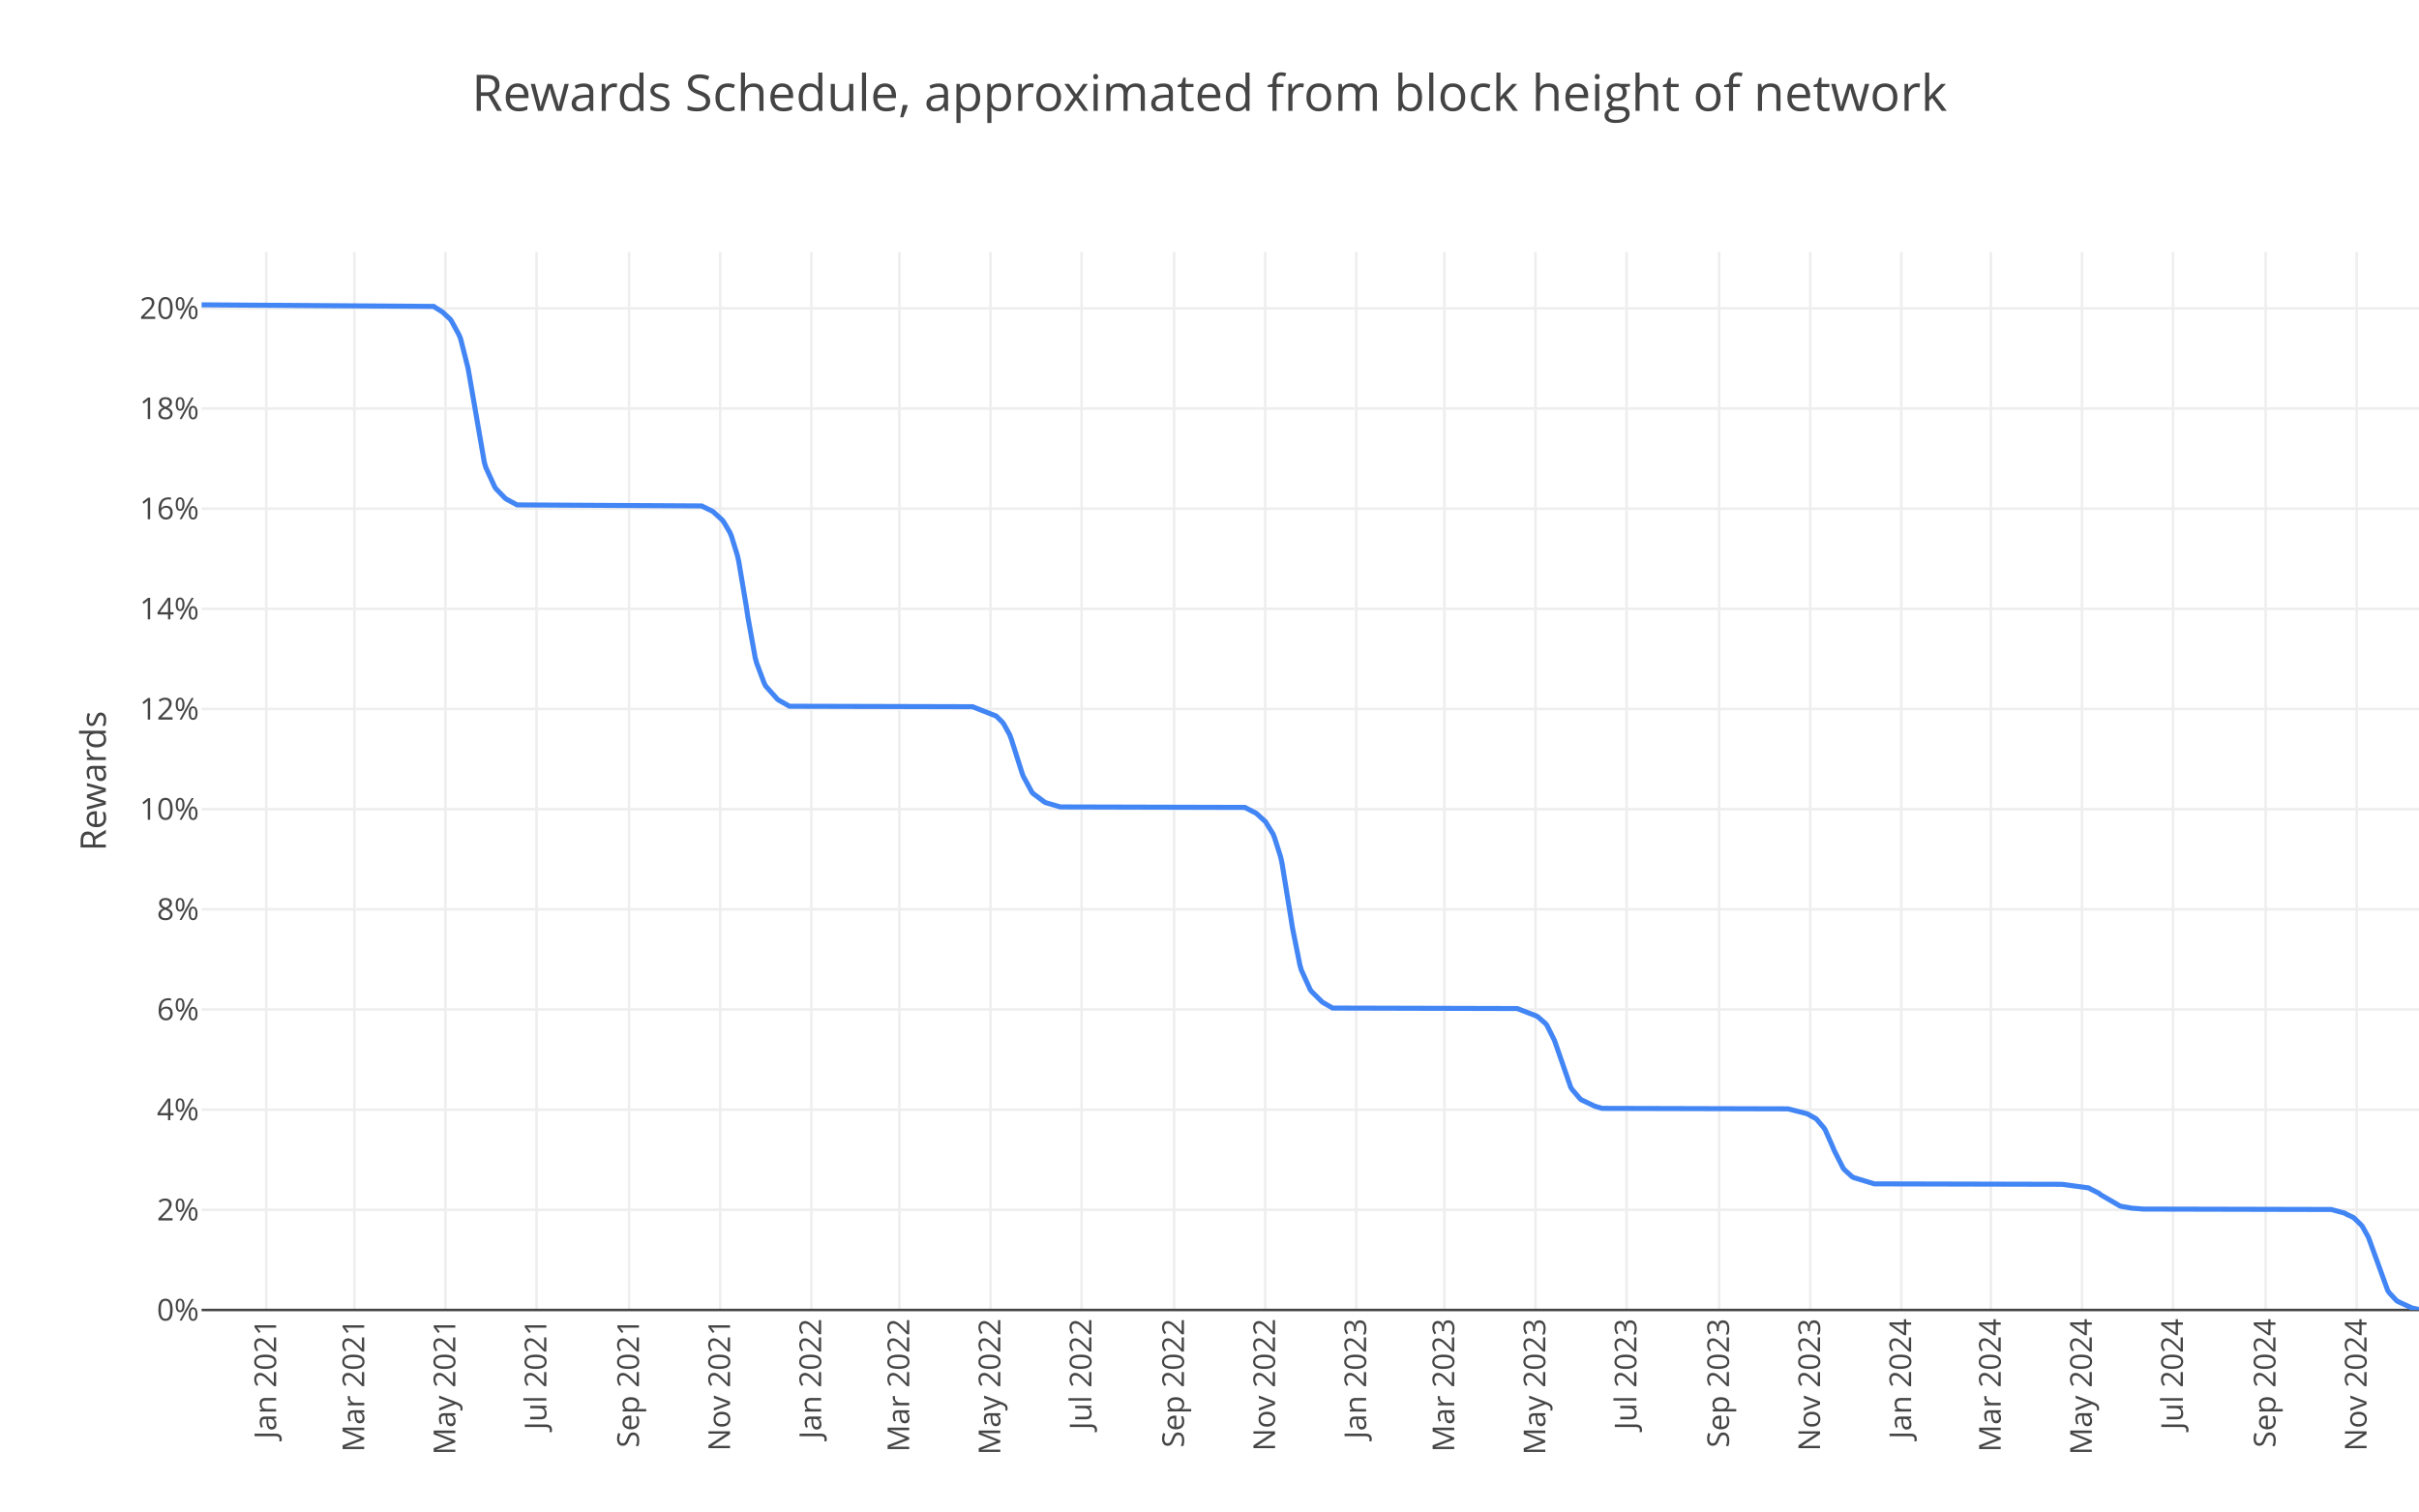
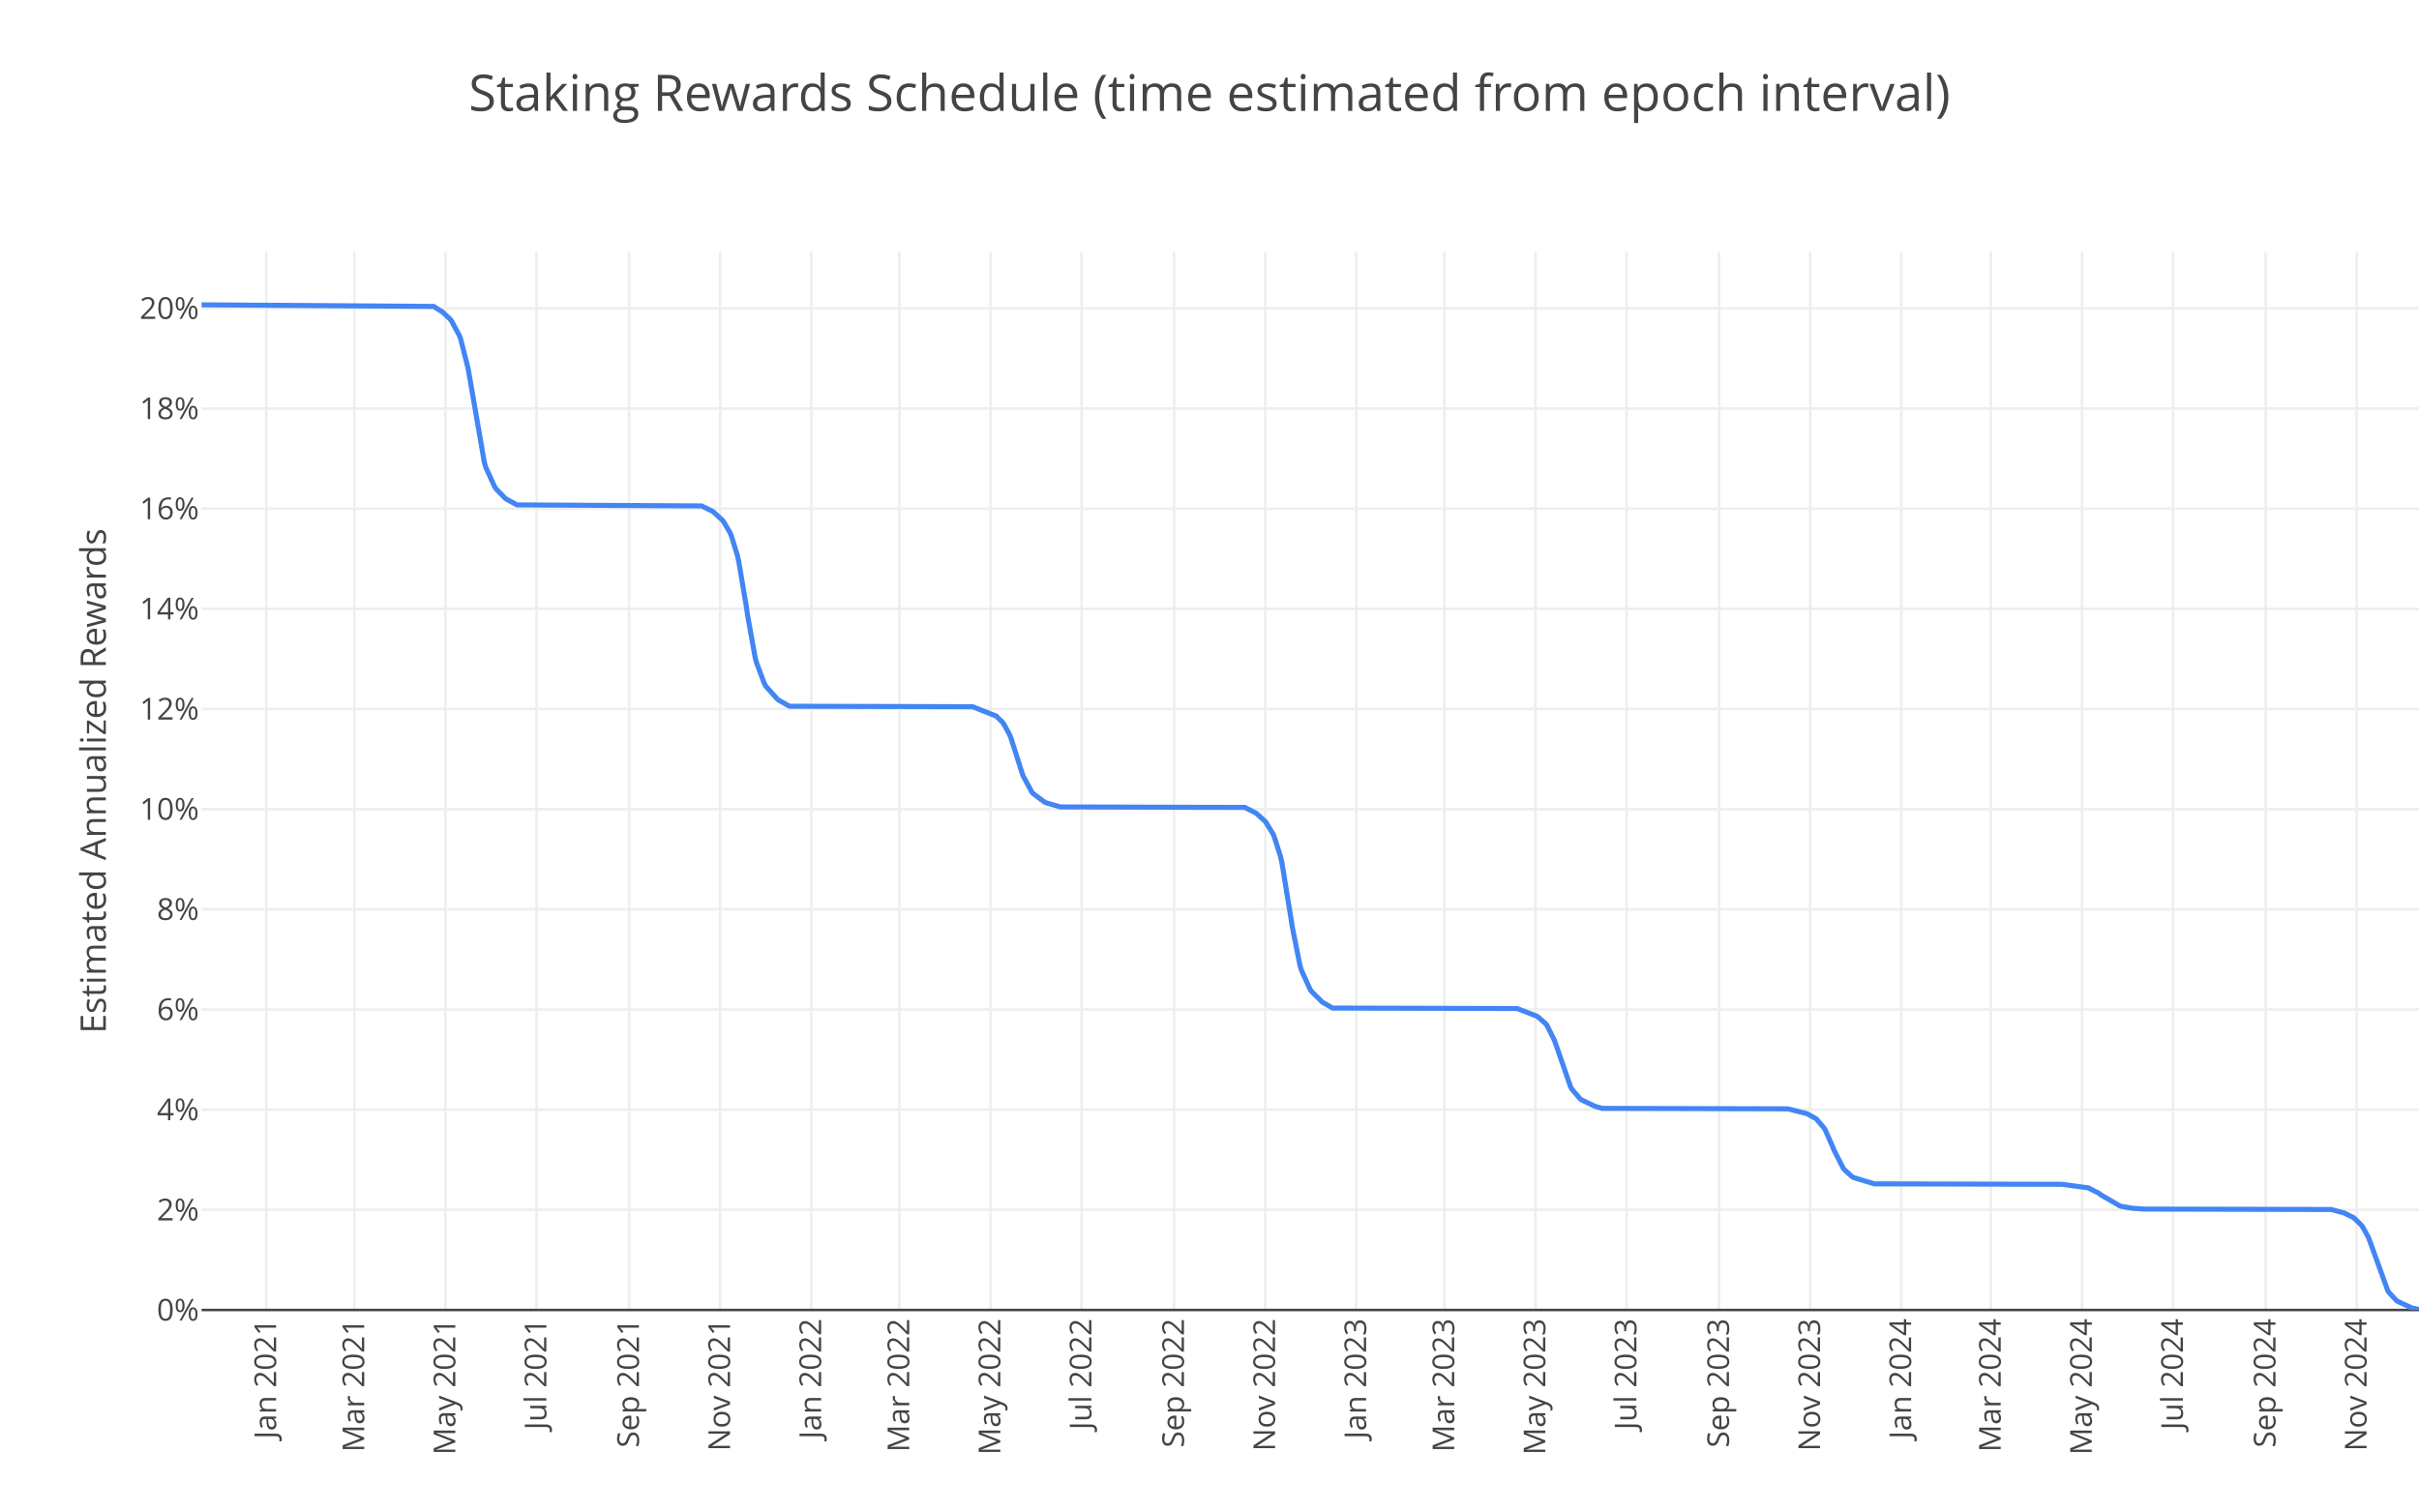
<svg xmlns="http://www.w3.org/2000/svg" class="main-svg" width="960" height="600" style="" viewBox="0 0 960 600">
  <rect x="0" y="0" width="960" height="600" style="fill: rgb(255, 255, 255); fill-opacity: 1;" />
-   <defs id="defs-3df350">
+   <defs id="defs-891fdb">
    <g class="clips">
-       <clipPath id="clip3df350xyplot" class="plotclip">
+       <clipPath id="clip891fdbxyplot" class="plotclip">
        <rect width="880" height="420" />
      </clipPath>
-       <clipPath class="axesclip" id="clip3df350x">
+       <clipPath class="axesclip" id="clip891fdbx">
        <rect x="80" y="0" width="880" height="600" />
      </clipPath>
-       <clipPath class="axesclip" id="clip3df350y">
+       <clipPath class="axesclip" id="clip891fdby">
        <rect x="0" y="100" width="960" height="420" />
      </clipPath>
-       <clipPath class="axesclip" id="clip3df350xy">
+       <clipPath class="axesclip" id="clip891fdbxy">
        <rect x="80" y="100" width="880" height="420" />
      </clipPath>
    </g>
    <g class="gradients" />
    <g class="patterns" />
  </defs>
  <g class="bglayer" />
  <g class="layer-below">
    <g class="imagelayer" />
    <g class="shapelayer" />
  </g>
  <g class="cartesianlayer">
    <g class="subplot xy">
      <g class="layer-subplot">
        <g class="shapelayer" />
        <g class="imagelayer" />
      </g>
      <g class="minor-gridlayer">
        <g class="x" />
        <g class="y" />
      </g>
      <g class="gridlayer">
        <g class="x">
          <path class="xgrid crisp" transform="translate(105.68,0)" d="M0,100v420" style="stroke: rgb(238, 238, 238); stroke-opacity: 1; stroke-width: 1px;" />
          <path class="xgrid crisp" transform="translate(140.64,0)" d="M0,100v420" style="stroke: rgb(238, 238, 238); stroke-opacity: 1; stroke-width: 1px;" />
          <path class="xgrid crisp" transform="translate(176.79,0)" d="M0,100v420" style="stroke: rgb(238, 238, 238); stroke-opacity: 1; stroke-width: 1px;" />
          <path class="xgrid crisp" transform="translate(212.93,0)" d="M0,100v420" style="stroke: rgb(238, 238, 238); stroke-opacity: 1; stroke-width: 1px;" />
          <path class="xgrid crisp" transform="translate(249.67,0)" d="M0,100v420" style="stroke: rgb(238, 238, 238); stroke-opacity: 1; stroke-width: 1px;" />
          <path class="xgrid crisp" transform="translate(285.82,0)" d="M0,100v420" style="stroke: rgb(238, 238, 238); stroke-opacity: 1; stroke-width: 1px;" />
          <path class="xgrid crisp" transform="translate(321.97,0)" d="M0,100v420" style="stroke: rgb(238, 238, 238); stroke-opacity: 1; stroke-width: 1px;" />
          <path class="xgrid crisp" transform="translate(356.93,0)" d="M0,100v420" style="stroke: rgb(238, 238, 238); stroke-opacity: 1; stroke-width: 1px;" />
          <path class="xgrid crisp" transform="translate(393.08,0)" d="M0,100v420" style="stroke: rgb(238, 238, 238); stroke-opacity: 1; stroke-width: 1px;" />
          <path class="xgrid crisp" transform="translate(429.23,0)" d="M0,100v420" style="stroke: rgb(238, 238, 238); stroke-opacity: 1; stroke-width: 1px;" />
          <path class="xgrid crisp" transform="translate(465.96,0)" d="M0,100v420" style="stroke: rgb(238, 238, 238); stroke-opacity: 1; stroke-width: 1px;" />
          <path class="xgrid crisp" transform="translate(502.11,0)" d="M0,100v420" style="stroke: rgb(238, 238, 238); stroke-opacity: 1; stroke-width: 1px;" />
          <path class="xgrid crisp" transform="translate(538.26,0)" d="M0,100v420" style="stroke: rgb(238, 238, 238); stroke-opacity: 1; stroke-width: 1px;" />
          <path class="xgrid crisp" transform="translate(573.22,0)" d="M0,100v420" style="stroke: rgb(238, 238, 238); stroke-opacity: 1; stroke-width: 1px;" />
          <path class="xgrid crisp" transform="translate(609.37,0)" d="M0,100v420" style="stroke: rgb(238, 238, 238); stroke-opacity: 1; stroke-width: 1px;" />
          <path class="xgrid crisp" transform="translate(645.52,0)" d="M0,100v420" style="stroke: rgb(238, 238, 238); stroke-opacity: 1; stroke-width: 1px;" />
          <path class="xgrid crisp" transform="translate(682.26,0)" d="M0,100v420" style="stroke: rgb(238, 238, 238); stroke-opacity: 1; stroke-width: 1px;" />
          <path class="xgrid crisp" transform="translate(718.4,0)" d="M0,100v420" style="stroke: rgb(238, 238, 238); stroke-opacity: 1; stroke-width: 1px;" />
          <path class="xgrid crisp" transform="translate(754.55,0)" d="M0,100v420" style="stroke: rgb(238, 238, 238); stroke-opacity: 1; stroke-width: 1px;" />
          <path class="xgrid crisp" transform="translate(790.1,0)" d="M0,100v420" style="stroke: rgb(238, 238, 238); stroke-opacity: 1; stroke-width: 1px;" />
          <path class="xgrid crisp" transform="translate(826.25,0)" d="M0,100v420" style="stroke: rgb(238, 238, 238); stroke-opacity: 1; stroke-width: 1px;" />
          <path class="xgrid crisp" transform="translate(862.4,0)" d="M0,100v420" style="stroke: rgb(238, 238, 238); stroke-opacity: 1; stroke-width: 1px;" />
          <path class="xgrid crisp" transform="translate(899.14,0)" d="M0,100v420" style="stroke: rgb(238, 238, 238); stroke-opacity: 1; stroke-width: 1px;" />
          <path class="xgrid crisp" transform="translate(935.29,0)" d="M0,100v420" style="stroke: rgb(238, 238, 238); stroke-opacity: 1; stroke-width: 1px;" />
        </g>
        <g class="y">
          <path class="ygrid crisp" transform="translate(0,480.24)" d="M80,0h880" style="stroke: rgb(238, 238, 238); stroke-opacity: 1; stroke-width: 1px;" />
          <path class="ygrid crisp" transform="translate(0,440.48)" d="M80,0h880" style="stroke: rgb(238, 238, 238); stroke-opacity: 1; stroke-width: 1px;" />
          <path class="ygrid crisp" transform="translate(0,400.72)" d="M80,0h880" style="stroke: rgb(238, 238, 238); stroke-opacity: 1; stroke-width: 1px;" />
          <path class="ygrid crisp" transform="translate(0,360.95)" d="M80,0h880" style="stroke: rgb(238, 238, 238); stroke-opacity: 1; stroke-width: 1px;" />
          <path class="ygrid crisp" transform="translate(0,321.19)" d="M80,0h880" style="stroke: rgb(238, 238, 238); stroke-opacity: 1; stroke-width: 1px;" />
          <path class="ygrid crisp" transform="translate(0,281.43)" d="M80,0h880" style="stroke: rgb(238, 238, 238); stroke-opacity: 1; stroke-width: 1px;" />
          <path class="ygrid crisp" transform="translate(0,241.67)" d="M80,0h880" style="stroke: rgb(238, 238, 238); stroke-opacity: 1; stroke-width: 1px;" />
          <path class="ygrid crisp" transform="translate(0,201.91)" d="M80,0h880" style="stroke: rgb(238, 238, 238); stroke-opacity: 1; stroke-width: 1px;" />
          <path class="ygrid crisp" transform="translate(0,162.15)" d="M80,0h880" style="stroke: rgb(238, 238, 238); stroke-opacity: 1; stroke-width: 1px;" />
          <path class="ygrid crisp" transform="translate(0,122.39)" d="M80,0h880" style="stroke: rgb(238, 238, 238); stroke-opacity: 1; stroke-width: 1px;" />
        </g>
      </g>
      <g class="zerolinelayer">
        <path class="yzl zl crisp" transform="translate(0,520)" d="M80,0h880" style="stroke: rgb(68, 68, 68); stroke-opacity: 1; stroke-width: 1px;" />
      </g>
      <path class="xlines-below" />
      <path class="ylines-below" />
      <g class="overlines-below" />
      <g class="xaxislayer-below" />
      <g class="yaxislayer-below" />
      <g class="overaxes-below" />
-       <g class="plot" transform="translate(80,100)" clip-path="url(#clip3df350xyplot)">
+       <g class="plot" transform="translate(80,100)" clip-path="url(#clip891fdbxyplot)">
        <g class="scatterlayer mlayer">
-           <g class="trace scatter tracecc3a8a" style="stroke-miterlimit: 2; opacity: 1;">
+           <g class="trace scatter tracedd786b" style="stroke-miterlimit: 2; opacity: 1;">
            <g class="fills" />
            <g class="errorbars" />
            <g class="lines">
              <path class="js-line" d="M0,21L92.13,21.63L92.72,22.05L95.09,23.52L95.68,23.94L98.63,26.66L99.22,27.49L102.17,32.93L102.77,34.39L105.72,46.04L106.31,49.36L112.21,83.53L112.81,85.57L116.35,93.31L116.94,94.13L120.48,97.78L121.07,98.19L125.21,100.42L198.44,100.83L202.58,102.85L203.17,103.26L206.71,106.5L207.3,107.31L209.66,111.35L210.26,112.76L212.62,120.41L213.21,123.03L216.16,140.63L216.75,144.61L219.7,161.07L220.3,163.24L223.25,171.12L223.84,172.3L228.56,177.59L229.15,177.99L233.29,180.34L305.93,180.53L315.38,184.25L315.97,184.84L317.74,186.59L318.34,187.37L320.7,191.66L321.29,193.22L325.42,206.23L326.01,207.97L329.56,214.53L330.15,215.11L334.28,218.19L334.87,218.58L340.78,220.31L414.01,220.5L418.15,222.62L418.74,223L421.69,225.69L422.28,226.26L425.23,231.05L425.83,232.58L428.19,240.02L428.78,242.69L432.32,264.47L432.91,268.23L435.87,283.04L436.46,285.09L440,292.91L440.59,293.66L444.72,297.74L445.32,298.11L448.86,300.15L522.09,300.34L529.77,303.3L530.36,303.67L533.32,306.26L533.91,307L536.86,312.9L537.45,314.55L543.36,331.6L543.95,332.51L546.9,335.97L547.49,336.52L552.81,339.07L553.4,339.25L555.76,339.97L629.58,340.16L636.67,341.97L637.26,342.15L640.21,343.79L640.81,344.15L643.76,347.6L644.35,348.5L647.3,355.19L647.89,356.63L651.44,363.65L652.03,364.37L654.98,367.06L655.57,367.42L663.84,369.93L738.26,370.11L748.89,371.54L749.48,371.9L753.02,373.69L753.61,374.22L761.29,378.69L761.88,378.87L766.01,379.58L768.38,379.76L770.74,379.94L845.15,380.11L850.47,381.54L851.06,381.9L854.01,383.32L854.6,383.85L856.97,386.17L857.56,386.88L859.92,391.14L860.51,392.73L867.6,412.3L868.19,413.17L871.14,416.33L871.73,416.68L877.05,419.13L877.64,419.3L880,419.83" style="vector-effect: non-scaling-stroke; fill: none; stroke: rgb(66, 133, 244); stroke-opacity: 1; stroke-width: 2px; opacity: 1;" />
            </g>
            <g class="points" />
            <g class="text" />
          </g>
        </g>
      </g>
      <g class="overplot" />
      <path class="xlines-above crisp" d="M0,0" style="fill: none;" />
      <path class="ylines-above crisp" d="M0,0" style="fill: none;" />
      <g class="overlines-above" />
      <g class="xaxislayer-above">
        <g class="xtick">
          <text text-anchor="end" x="-2.1" y="529.4" transform="translate(105.68,0) rotate(-90,-2.1,523.4)" style="font-family: 'Open Sans', verdana, arial, sans-serif; font-size: 12px; fill: rgb(68, 68, 68); fill-opacity: 1; white-space: pre; opacity: 1;">Jan 2021</text>
        </g>
        <g class="xtick">
          <text text-anchor="end" x="-2.1" y="529.4" style="font-family: 'Open Sans', verdana, arial, sans-serif; font-size: 12px; fill: rgb(68, 68, 68); fill-opacity: 1; white-space: pre; opacity: 1;" transform="translate(140.64,0) rotate(-90,-2.1,523.4)">Mar 2021</text>
        </g>
        <g class="xtick">
          <text text-anchor="end" x="-2.1" y="529.4" style="font-family: 'Open Sans', verdana, arial, sans-serif; font-size: 12px; fill: rgb(68, 68, 68); fill-opacity: 1; white-space: pre; opacity: 1;" transform="translate(176.79,0) rotate(-90,-2.1,523.4)">May 2021</text>
        </g>
        <g class="xtick">
          <text text-anchor="end" x="-2.1" y="529.4" style="font-family: 'Open Sans', verdana, arial, sans-serif; font-size: 12px; fill: rgb(68, 68, 68); fill-opacity: 1; white-space: pre; opacity: 1;" transform="translate(212.93,0) rotate(-90,-2.1,523.4)">Jul 2021</text>
        </g>
        <g class="xtick">
          <text text-anchor="end" x="-2.1" y="529.4" style="font-family: 'Open Sans', verdana, arial, sans-serif; font-size: 12px; fill: rgb(68, 68, 68); fill-opacity: 1; white-space: pre; opacity: 1;" transform="translate(249.67,0) rotate(-90,-2.1,523.4)">Sep 2021</text>
        </g>
        <g class="xtick">
          <text text-anchor="end" x="-2.1" y="529.4" style="font-family: 'Open Sans', verdana, arial, sans-serif; font-size: 12px; fill: rgb(68, 68, 68); fill-opacity: 1; white-space: pre; opacity: 1;" transform="translate(285.82,0) rotate(-90,-2.1,523.4)">Nov 2021</text>
        </g>
        <g class="xtick">
          <text text-anchor="end" x="-2.1" y="529.4" style="font-family: 'Open Sans', verdana, arial, sans-serif; font-size: 12px; fill: rgb(68, 68, 68); fill-opacity: 1; white-space: pre; opacity: 1;" transform="translate(321.97,0) rotate(-90,-2.1,523.4)">Jan 2022</text>
        </g>
        <g class="xtick">
          <text text-anchor="end" x="-2.1" y="529.4" style="font-family: 'Open Sans', verdana, arial, sans-serif; font-size: 12px; fill: rgb(68, 68, 68); fill-opacity: 1; white-space: pre; opacity: 1;" transform="translate(356.93,0) rotate(-90,-2.1,523.4)">Mar 2022</text>
        </g>
        <g class="xtick">
          <text text-anchor="end" x="-2.1" y="529.4" style="font-family: 'Open Sans', verdana, arial, sans-serif; font-size: 12px; fill: rgb(68, 68, 68); fill-opacity: 1; white-space: pre; opacity: 1;" transform="translate(393.08,0) rotate(-90,-2.1,523.4)">May 2022</text>
        </g>
        <g class="xtick">
          <text text-anchor="end" x="-2.1" y="529.4" style="font-family: 'Open Sans', verdana, arial, sans-serif; font-size: 12px; fill: rgb(68, 68, 68); fill-opacity: 1; white-space: pre; opacity: 1;" transform="translate(429.23,0) rotate(-90,-2.1,523.4)">Jul 2022</text>
        </g>
        <g class="xtick">
          <text text-anchor="end" x="-2.1" y="529.4" style="font-family: 'Open Sans', verdana, arial, sans-serif; font-size: 12px; fill: rgb(68, 68, 68); fill-opacity: 1; white-space: pre; opacity: 1;" transform="translate(465.96,0) rotate(-90,-2.1,523.4)">Sep 2022</text>
        </g>
        <g class="xtick">
          <text text-anchor="end" x="-2.1" y="529.4" style="font-family: 'Open Sans', verdana, arial, sans-serif; font-size: 12px; fill: rgb(68, 68, 68); fill-opacity: 1; white-space: pre; opacity: 1;" transform="translate(502.11,0) rotate(-90,-2.1,523.4)">Nov 2022</text>
        </g>
        <g class="xtick">
          <text text-anchor="end" x="-2.1" y="529.4" style="font-family: 'Open Sans', verdana, arial, sans-serif; font-size: 12px; fill: rgb(68, 68, 68); fill-opacity: 1; white-space: pre; opacity: 1;" transform="translate(538.26,0) rotate(-90,-2.1,523.4)">Jan 2023</text>
        </g>
        <g class="xtick">
          <text text-anchor="end" x="-2.1" y="529.4" style="font-family: 'Open Sans', verdana, arial, sans-serif; font-size: 12px; fill: rgb(68, 68, 68); fill-opacity: 1; white-space: pre; opacity: 1;" transform="translate(573.22,0) rotate(-90,-2.1,523.4)">Mar 2023</text>
        </g>
        <g class="xtick">
          <text text-anchor="end" x="-2.1" y="529.4" style="font-family: 'Open Sans', verdana, arial, sans-serif; font-size: 12px; fill: rgb(68, 68, 68); fill-opacity: 1; white-space: pre; opacity: 1;" transform="translate(609.37,0) rotate(-90,-2.1,523.4)">May 2023</text>
        </g>
        <g class="xtick">
          <text text-anchor="end" x="-2.1" y="529.4" style="font-family: 'Open Sans', verdana, arial, sans-serif; font-size: 12px; fill: rgb(68, 68, 68); fill-opacity: 1; white-space: pre; opacity: 1;" transform="translate(645.52,0) rotate(-90,-2.1,523.4)">Jul 2023</text>
        </g>
        <g class="xtick">
          <text text-anchor="end" x="-2.1" y="529.4" style="font-family: 'Open Sans', verdana, arial, sans-serif; font-size: 12px; fill: rgb(68, 68, 68); fill-opacity: 1; white-space: pre; opacity: 1;" transform="translate(682.26,0) rotate(-90,-2.1,523.4)">Sep 2023</text>
        </g>
        <g class="xtick">
          <text text-anchor="end" x="-2.1" y="529.4" style="font-family: 'Open Sans', verdana, arial, sans-serif; font-size: 12px; fill: rgb(68, 68, 68); fill-opacity: 1; white-space: pre; opacity: 1;" transform="translate(718.4,0) rotate(-90,-2.1,523.4)">Nov 2023</text>
        </g>
        <g class="xtick">
          <text text-anchor="end" x="-2.1" y="529.4" style="font-family: 'Open Sans', verdana, arial, sans-serif; font-size: 12px; fill: rgb(68, 68, 68); fill-opacity: 1; white-space: pre; opacity: 1;" transform="translate(754.55,0) rotate(-90,-2.1,523.4)">Jan 2024</text>
        </g>
        <g class="xtick">
          <text text-anchor="end" x="-2.1" y="529.4" style="font-family: 'Open Sans', verdana, arial, sans-serif; font-size: 12px; fill: rgb(68, 68, 68); fill-opacity: 1; white-space: pre; opacity: 1;" transform="translate(790.1,0) rotate(-90,-2.1,523.4)">Mar 2024</text>
        </g>
        <g class="xtick">
          <text text-anchor="end" x="-2.1" y="529.4" style="font-family: 'Open Sans', verdana, arial, sans-serif; font-size: 12px; fill: rgb(68, 68, 68); fill-opacity: 1; white-space: pre; opacity: 1;" transform="translate(826.25,0) rotate(-90,-2.1,523.4)">May 2024</text>
        </g>
        <g class="xtick">
          <text text-anchor="end" x="-2.1" y="529.4" style="font-family: 'Open Sans', verdana, arial, sans-serif; font-size: 12px; fill: rgb(68, 68, 68); fill-opacity: 1; white-space: pre; opacity: 1;" transform="translate(862.4,0) rotate(-90,-2.1,523.4)">Jul 2024</text>
        </g>
        <g class="xtick">
          <text text-anchor="end" x="-2.1" y="529.4" style="font-family: 'Open Sans', verdana, arial, sans-serif; font-size: 12px; fill: rgb(68, 68, 68); fill-opacity: 1; white-space: pre; opacity: 1;" transform="translate(899.14,0) rotate(-90,-2.1,523.4)">Sep 2024</text>
        </g>
        <g class="xtick">
          <text text-anchor="end" x="-2.1" y="529.4" style="font-family: 'Open Sans', verdana, arial, sans-serif; font-size: 12px; fill: rgb(68, 68, 68); fill-opacity: 1; white-space: pre; opacity: 1;" transform="translate(935.29,0) rotate(-90,-2.1,523.4)">Nov 2024</text>
        </g>
      </g>
      <g class="yaxislayer-above">
        <g class="ytick">
          <text text-anchor="end" x="79" y="4.2" transform="translate(0,520)" style="font-family: 'Open Sans', verdana, arial, sans-serif; font-size: 12px; fill: rgb(68, 68, 68); fill-opacity: 1; white-space: pre; opacity: 1;">0%</text>
        </g>
        <g class="ytick">
          <text text-anchor="end" x="79" y="4.2" style="font-family: 'Open Sans', verdana, arial, sans-serif; font-size: 12px; fill: rgb(68, 68, 68); fill-opacity: 1; white-space: pre; opacity: 1;" transform="translate(0,480.24)">2%</text>
        </g>
        <g class="ytick">
          <text text-anchor="end" x="79" y="4.2" style="font-family: 'Open Sans', verdana, arial, sans-serif; font-size: 12px; fill: rgb(68, 68, 68); fill-opacity: 1; white-space: pre; opacity: 1;" transform="translate(0,440.48)">4%</text>
        </g>
        <g class="ytick">
          <text text-anchor="end" x="79" y="4.2" style="font-family: 'Open Sans', verdana, arial, sans-serif; font-size: 12px; fill: rgb(68, 68, 68); fill-opacity: 1; white-space: pre; opacity: 1;" transform="translate(0,400.72)">6%</text>
        </g>
        <g class="ytick">
          <text text-anchor="end" x="79" y="4.2" style="font-family: 'Open Sans', verdana, arial, sans-serif; font-size: 12px; fill: rgb(68, 68, 68); fill-opacity: 1; white-space: pre; opacity: 1;" transform="translate(0,360.95)">8%</text>
        </g>
        <g class="ytick">
          <text text-anchor="end" x="79" y="4.2" style="font-family: 'Open Sans', verdana, arial, sans-serif; font-size: 12px; fill: rgb(68, 68, 68); fill-opacity: 1; white-space: pre; opacity: 1;" transform="translate(0,321.19)">10%</text>
        </g>
        <g class="ytick">
          <text text-anchor="end" x="79" y="4.2" style="font-family: 'Open Sans', verdana, arial, sans-serif; font-size: 12px; fill: rgb(68, 68, 68); fill-opacity: 1; white-space: pre; opacity: 1;" transform="translate(0,281.43)">12%</text>
        </g>
        <g class="ytick">
          <text text-anchor="end" x="79" y="4.2" style="font-family: 'Open Sans', verdana, arial, sans-serif; font-size: 12px; fill: rgb(68, 68, 68); fill-opacity: 1; white-space: pre; opacity: 1;" transform="translate(0,241.67)">14%</text>
        </g>
        <g class="ytick">
          <text text-anchor="end" x="79" y="4.2" style="font-family: 'Open Sans', verdana, arial, sans-serif; font-size: 12px; fill: rgb(68, 68, 68); fill-opacity: 1; white-space: pre; opacity: 1;" transform="translate(0,201.91)">16%</text>
        </g>
        <g class="ytick">
          <text text-anchor="end" x="79" y="4.2" style="font-family: 'Open Sans', verdana, arial, sans-serif; font-size: 12px; fill: rgb(68, 68, 68); fill-opacity: 1; white-space: pre; opacity: 1;" transform="translate(0,162.15)">18%</text>
        </g>
        <g class="ytick">
          <text text-anchor="end" x="79" y="4.2" style="font-family: 'Open Sans', verdana, arial, sans-serif; font-size: 12px; fill: rgb(68, 68, 68); fill-opacity: 1; white-space: pre; opacity: 1;" transform="translate(0,122.39)">20%</text>
        </g>
      </g>
      <g class="overaxes-above" />
    </g>
  </g>
  <g class="polarlayer" />
  <g class="smithlayer" />
  <g class="ternarylayer" />
  <g class="geolayer" />
  <g class="funnelarealayer" />
  <g class="pielayer" />
  <g class="iciclelayer" />
  <g class="treemaplayer" />
  <g class="sunburstlayer" />
  <g class="glimages" />
-   <defs id="topdefs-3df350">
+   <defs id="topdefs-891fdb">
    <g class="clips" />
  </defs>
  <g class="layer-above">
    <g class="imagelayer" />
    <g class="shapelayer" />
  </g>
  <g class="infolayer">
    <g class="g-gtitle">
-       <text class="gtitle" x="480" y="30" text-anchor="middle" dy="0.7em" style="font-family: 'Open Sans', verdana, arial, sans-serif; font-size: 20px; fill: rgb(68, 68, 68); opacity: 1; font-weight: normal; white-space: pre;">Rewards Schedule, approximated from block height of network</text>
+       <text class="gtitle" x="480" y="30" text-anchor="middle" dy="0.7em" style="font-family: 'Open Sans', verdana, arial, sans-serif; font-size: 20px; fill: rgb(68, 68, 68); opacity: 1; font-weight: normal; white-space: pre;">Staking Rewards Schedule (time estimated from epoch interval)</text>
    </g>
    <g class="g-xtitle" />
    <g class="g-ytitle">
-       <text class="ytitle" transform="rotate(-90,42,310)" x="42" y="310" text-anchor="middle" style="font-family: 'Open Sans', verdana, arial, sans-serif; font-size: 14px; fill: rgb(68, 68, 68); opacity: 1; font-weight: normal; white-space: pre;">Rewards</text>
+       <text class="ytitle" transform="rotate(-90,42,310)" x="42" y="310" text-anchor="middle" style="font-family: 'Open Sans', verdana, arial, sans-serif; font-size: 14px; fill: rgb(68, 68, 68); opacity: 1; font-weight: normal; white-space: pre;">Estimated Annualized Rewards</text>
    </g>
  </g>
</svg>
